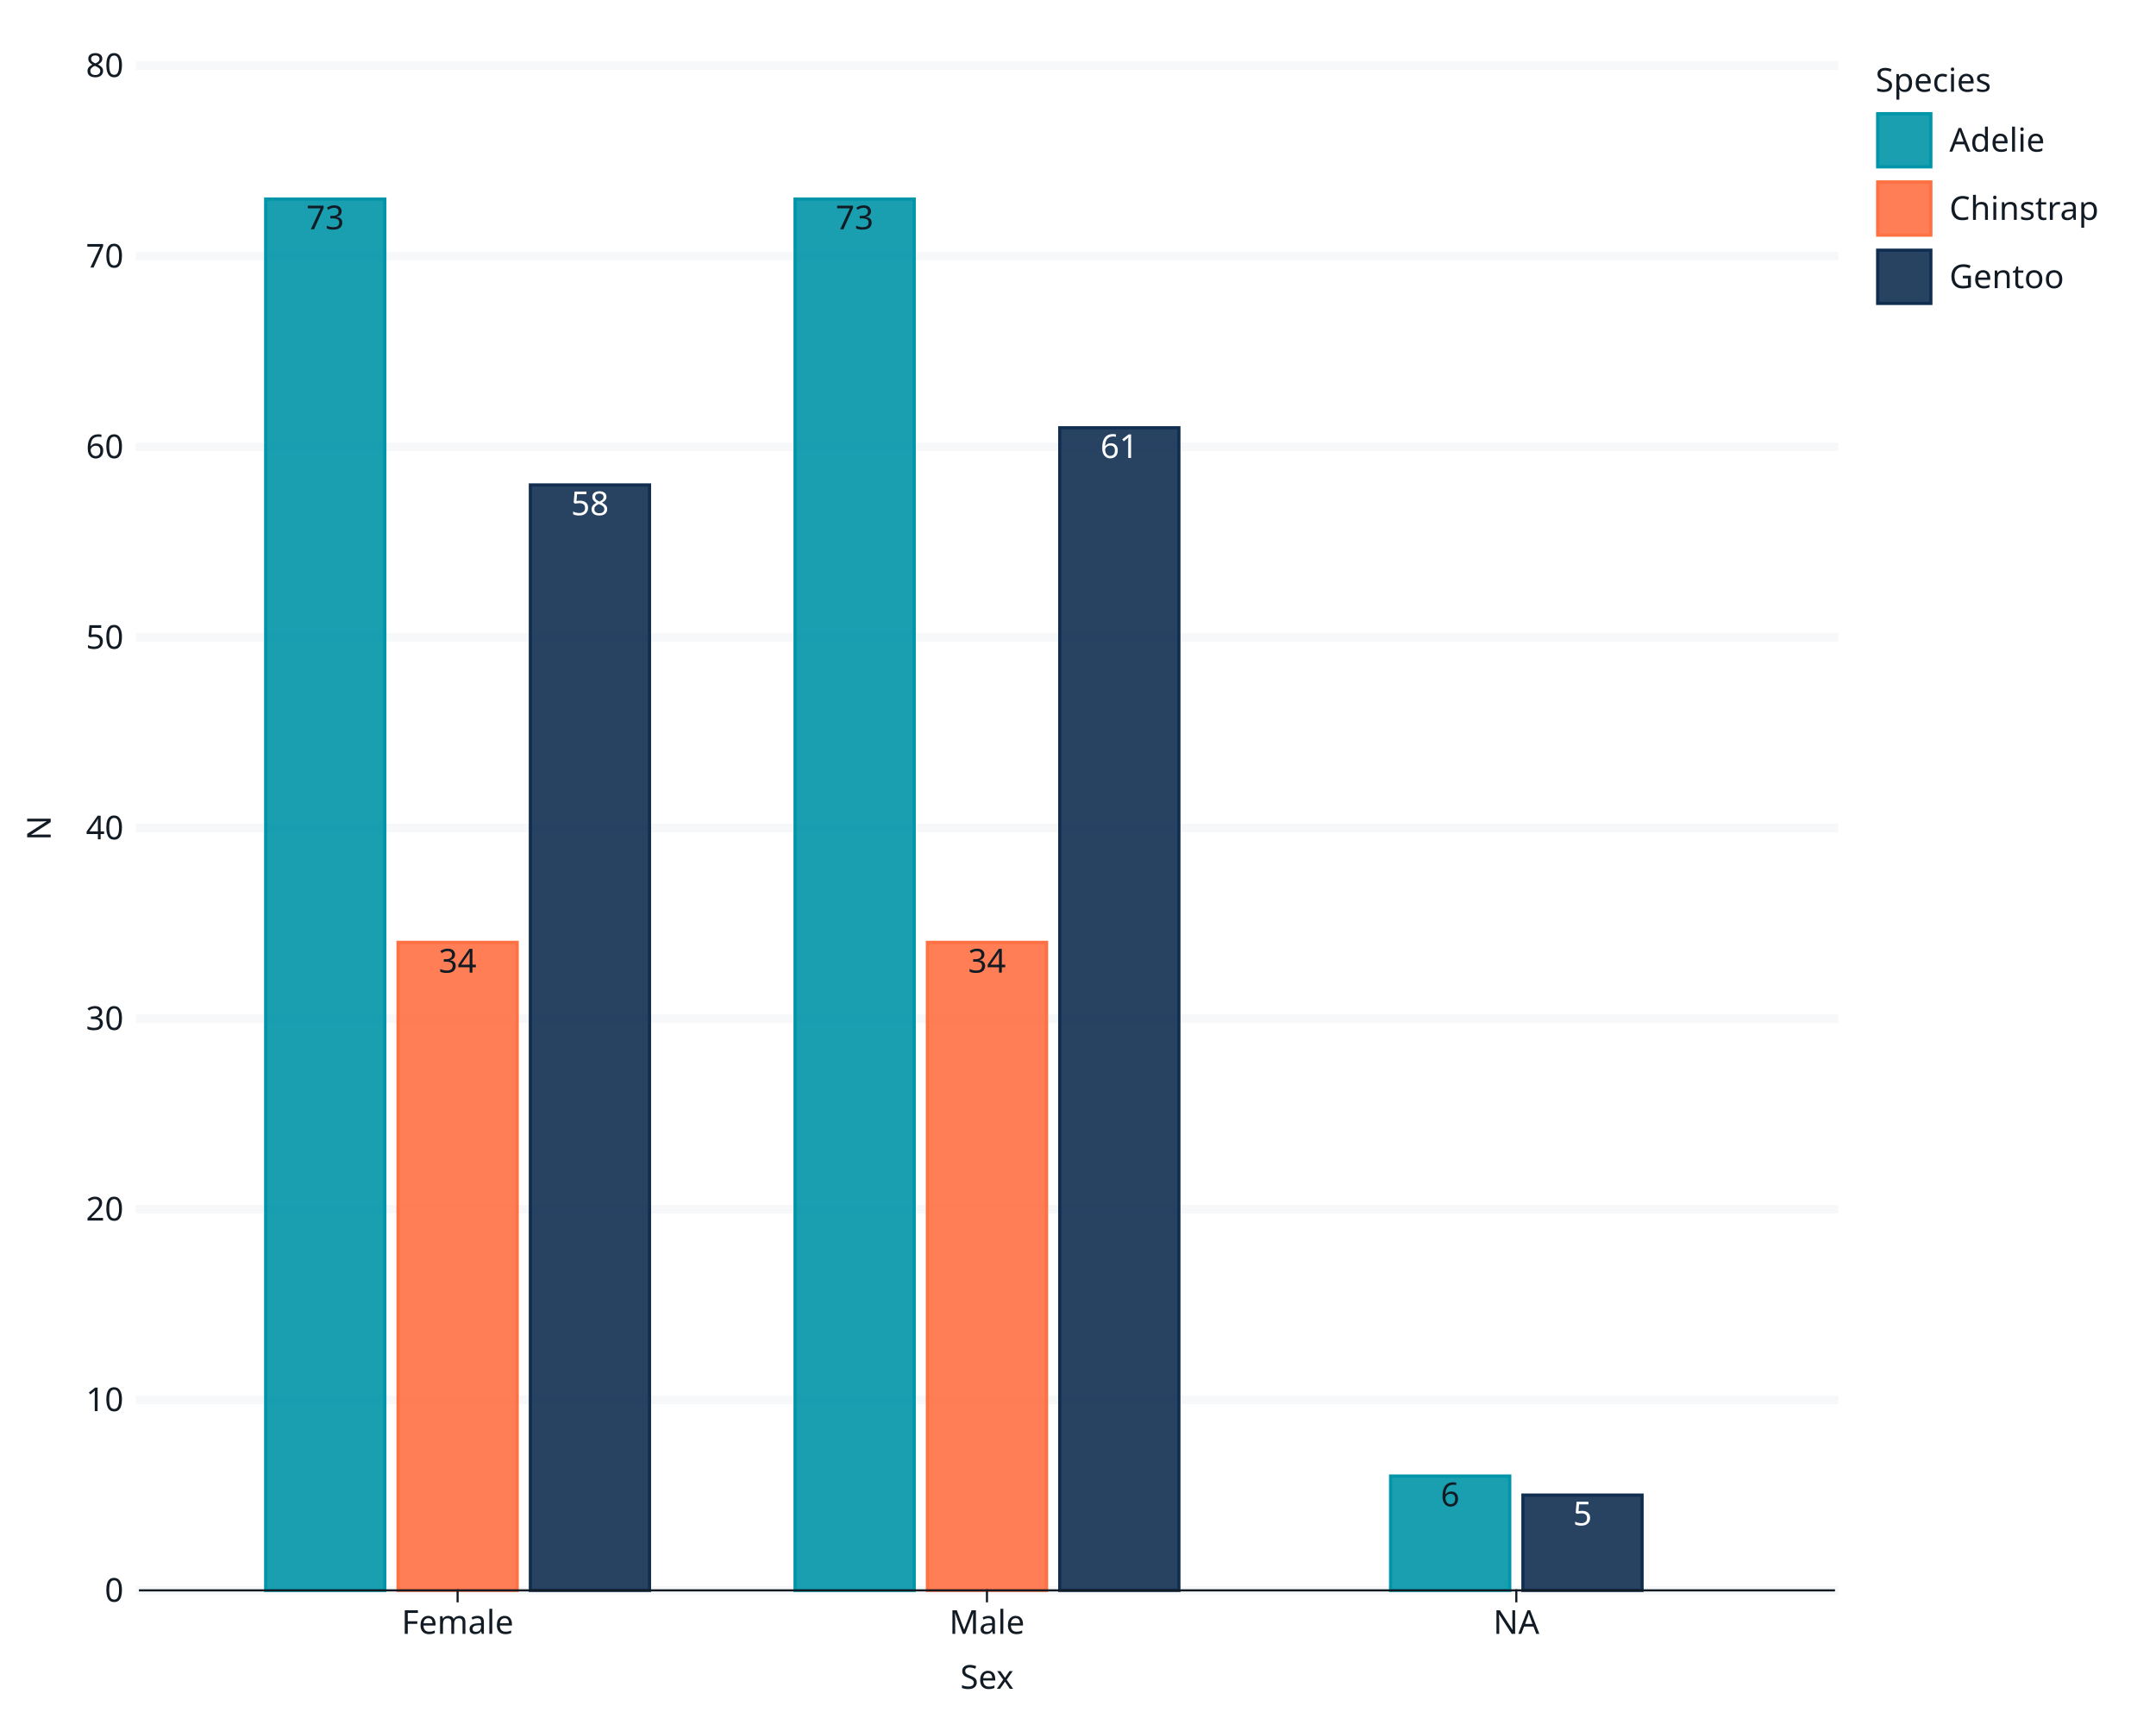
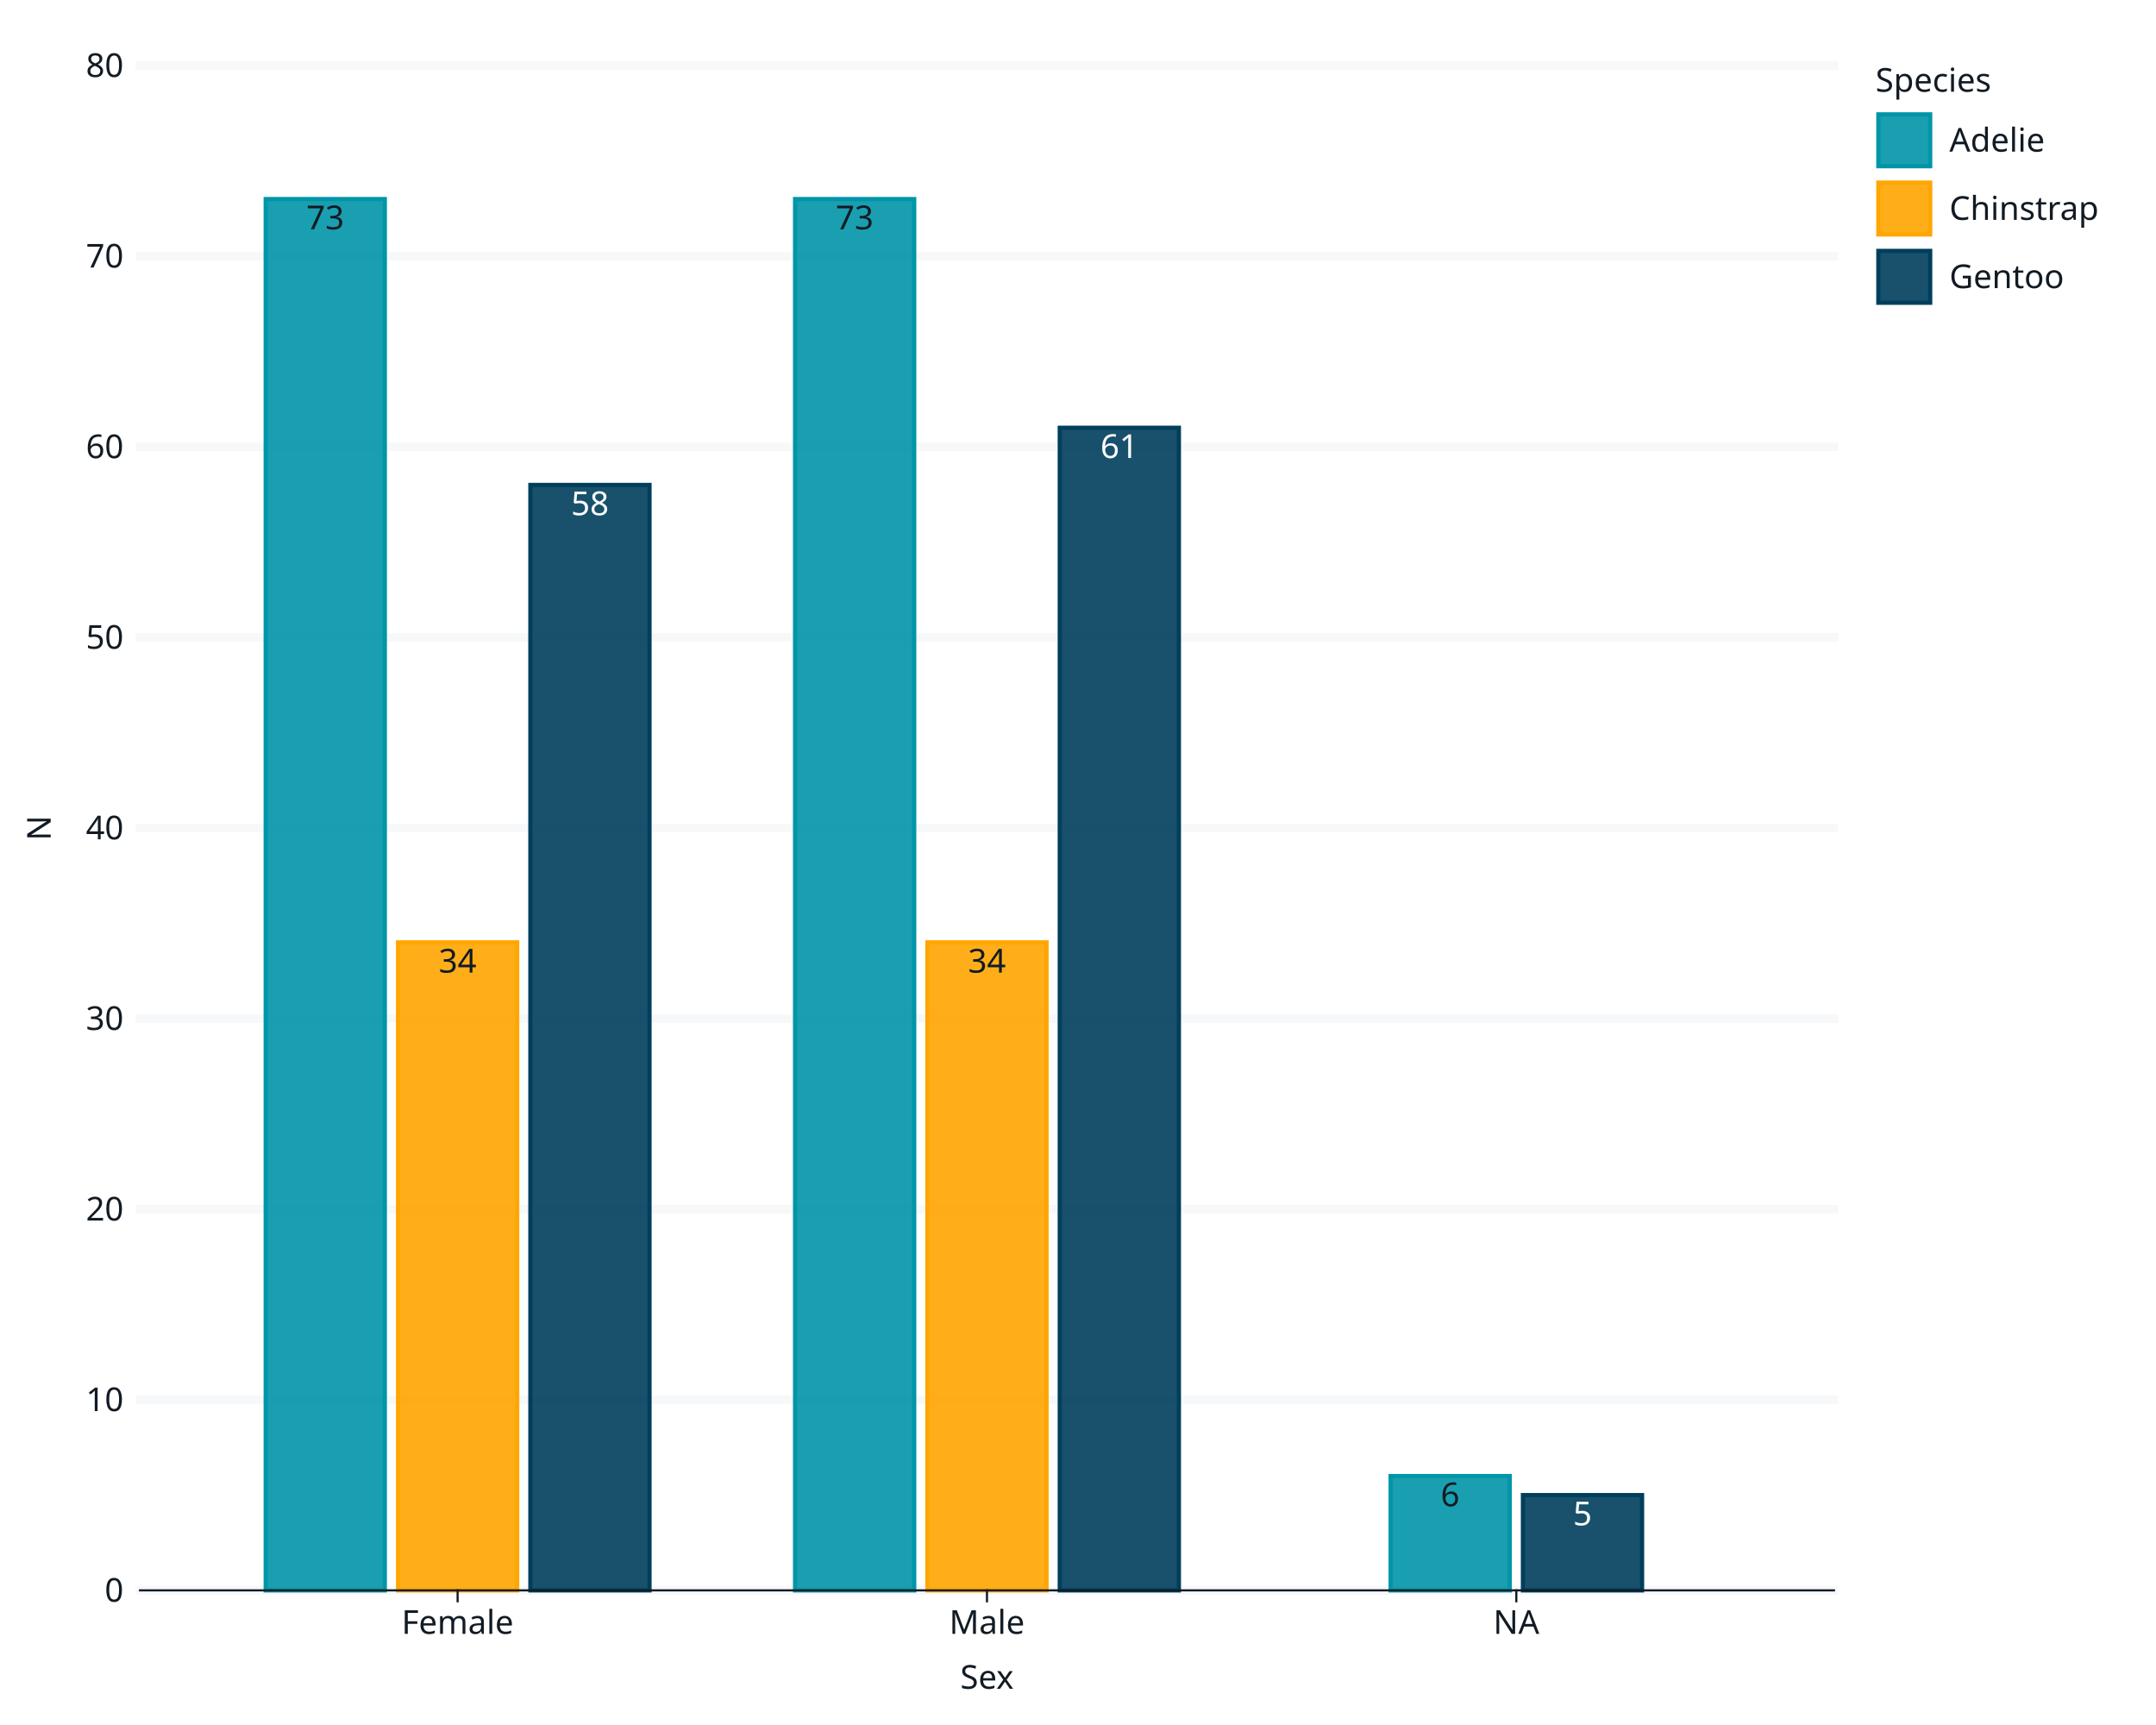
<svg xmlns="http://www.w3.org/2000/svg" class="svglite" data-engine-version="2.0" width="720.00pt" height="576.00pt" viewBox="0 0 720.00 576.00">
  <defs>
    <style type="text/css">
    .svglite line, .svglite polyline, .svglite polygon, .svglite path, .svglite rect, .svglite circle {
      fill: none;
      stroke: #000000;
      stroke-linecap: round;
      stroke-linejoin: round;
      stroke-miterlimit: 10.00;
    }
  </style>
  </defs>
  <rect width="100%" height="100%" style="stroke: none; fill: #FFFFFF;" />
  <defs>
    <clipPath id="cpMC4wMHw3MjAuMDB8MC4wMHw1NzYuMDA=">
      <rect x="0.00" y="0.00" width="720.00" height="576.00" />
    </clipPath>
  </defs>
  <g clip-path="url(#cpMC4wMHw3MjAuMDB8MC4wMHw1NzYuMDA=)">
    <rect x="0" y="0.00" width="720.00" height="576.00" style="stroke-width: 0.71; stroke: #FFFFFF; fill: #FFFFFF;" />
    <rect x="46.75" y="21.92" width="565.70" height="509.13" style="stroke-width: 0.71; stroke: #FFFFFF; fill: #FFFFFF;" />
    <polyline points="46.75,531.05 612.45,531.05 " style="stroke-width: 2.85; stroke: #F6F8FA; stroke-linecap: square;" />
    <polyline points="46.75,467.41 612.45,467.41 " style="stroke-width: 2.85; stroke: #F6F8FA; stroke-linecap: square;" />
    <polyline points="46.75,403.77 612.45,403.77 " style="stroke-width: 2.85; stroke: #F6F8FA; stroke-linecap: square;" />
    <polyline points="46.75,340.13 612.45,340.13 " style="stroke-width: 2.85; stroke: #F6F8FA; stroke-linecap: square;" />
    <polyline points="46.75,276.48 612.45,276.48 " style="stroke-width: 2.85; stroke: #F6F8FA; stroke-linecap: square;" />
    <polyline points="46.75,212.84 612.45,212.84 " style="stroke-width: 2.85; stroke: #F6F8FA; stroke-linecap: square;" />
    <polyline points="46.75,149.20 612.45,149.20 " style="stroke-width: 2.85; stroke: #F6F8FA; stroke-linecap: square;" />
    <polyline points="46.75,85.56 612.45,85.56 " style="stroke-width: 2.85; stroke: #F6F8FA; stroke-linecap: square;" />
    <polyline points="46.75,21.92 612.45,21.92 " style="stroke-width: 2.85; stroke: #F6F8FA; stroke-linecap: square;" />
-     <rect x="88.73" y="66.47" width="39.78" height="464.58" style="stroke-width: 1.07; stroke: #0095A8; stroke-linecap: butt; stroke-linejoin: miter; fill: #0095A8; fill-opacity: 0.90;" />
-     <rect x="132.93" y="314.67" width="39.78" height="216.38" style="stroke-width: 1.07; stroke: #FF7043; stroke-linecap: butt; stroke-linejoin: miter; fill: #FF7043; fill-opacity: 0.90;" />
-     <rect x="177.12" y="161.93" width="39.78" height="369.12" style="stroke-width: 1.07; stroke: #112E51; stroke-linecap: butt; stroke-linejoin: miter; fill: #112E51; fill-opacity: 0.90;" />
-     <rect x="265.52" y="66.47" width="39.78" height="464.58" style="stroke-width: 1.07; stroke: #0095A8; stroke-linecap: butt; stroke-linejoin: miter; fill: #0095A8; fill-opacity: 0.90;" />
-     <rect x="309.71" y="314.67" width="39.78" height="216.38" style="stroke-width: 1.07; stroke: #FF7043; stroke-linecap: butt; stroke-linejoin: miter; fill: #FF7043; fill-opacity: 0.90;" />
-     <rect x="353.91" y="142.84" width="39.78" height="388.21" style="stroke-width: 1.07; stroke: #112E51; stroke-linecap: butt; stroke-linejoin: miter; fill: #112E51; fill-opacity: 0.90;" />
-     <rect x="464.40" y="492.87" width="39.78" height="38.18" style="stroke-width: 1.07; stroke: #0095A8; stroke-linecap: butt; stroke-linejoin: miter; fill: #0095A8; fill-opacity: 0.90;" />
-     <rect x="508.59" y="499.23" width="39.78" height="31.82" style="stroke-width: 1.07; stroke: #112E51; stroke-linecap: butt; stroke-linejoin: miter; fill: #112E51; fill-opacity: 0.90;" />
+     <rect x="88.73" y="66.47" width="39.78" height="464.58" style="stroke-width: 1.41; stroke: #0095A8; stroke-linecap: butt; stroke-linejoin: miter; fill: #0095A8; fill-opacity: 0.90;" />
+     <rect x="132.93" y="314.67" width="39.78" height="216.38" style="stroke-width: 1.41; stroke: #FFA600; stroke-linecap: butt; stroke-linejoin: miter; fill: #FFA600; fill-opacity: 0.90;" />
+     <rect x="177.12" y="161.93" width="39.78" height="369.12" style="stroke-width: 1.41; stroke: #003F5C; stroke-linecap: butt; stroke-linejoin: miter; fill: #003F5C; fill-opacity: 0.90;" />
+     <rect x="265.52" y="66.47" width="39.78" height="464.58" style="stroke-width: 1.41; stroke: #0095A8; stroke-linecap: butt; stroke-linejoin: miter; fill: #0095A8; fill-opacity: 0.90;" />
+     <rect x="309.71" y="314.67" width="39.78" height="216.38" style="stroke-width: 1.41; stroke: #FFA600; stroke-linecap: butt; stroke-linejoin: miter; fill: #FFA600; fill-opacity: 0.90;" />
+     <rect x="353.91" y="142.84" width="39.78" height="388.21" style="stroke-width: 1.41; stroke: #003F5C; stroke-linecap: butt; stroke-linejoin: miter; fill: #003F5C; fill-opacity: 0.90;" />
+     <rect x="464.40" y="492.87" width="39.78" height="38.18" style="stroke-width: 1.41; stroke: #0095A8; stroke-linecap: butt; stroke-linejoin: miter; fill: #0095A8; fill-opacity: 0.90;" />
+     <rect x="508.59" y="499.23" width="39.78" height="31.82" style="stroke-width: 1.41; stroke: #003F5C; stroke-linecap: butt; stroke-linejoin: miter; fill: #003F5C; fill-opacity: 0.90;" />
    <text x="108.62" y="76.57" text-anchor="middle" style="font-size: 11.04px; fill: #121B24; font-family: sans;" textLength="12.28px" lengthAdjust="spacingAndGlyphs">73</text>
    <text x="152.82" y="324.77" text-anchor="middle" style="font-size: 11.04px; fill: #121B24; font-family: sans;" textLength="12.28px" lengthAdjust="spacingAndGlyphs">34</text>
    <text x="197.01" y="172.03" text-anchor="middle" style="font-size: 11.04px; fill: #FFFFFF; font-family: sans;" textLength="12.28px" lengthAdjust="spacingAndGlyphs">58</text>
    <text x="285.40" y="76.57" text-anchor="middle" style="font-size: 11.04px; fill: #121B24; font-family: sans;" textLength="12.28px" lengthAdjust="spacingAndGlyphs">73</text>
    <text x="329.60" y="324.77" text-anchor="middle" style="font-size: 11.04px; fill: #121B24; font-family: sans;" textLength="12.28px" lengthAdjust="spacingAndGlyphs">34</text>
    <text x="373.80" y="152.94" text-anchor="middle" style="font-size: 11.04px; fill: #FFFFFF; font-family: sans;" textLength="12.28px" lengthAdjust="spacingAndGlyphs">61</text>
    <text x="484.28" y="502.97" text-anchor="middle" style="font-size: 11.04px; fill: #121B24; font-family: sans;" textLength="6.14px" lengthAdjust="spacingAndGlyphs">6</text>
    <text x="528.48" y="509.33" text-anchor="middle" style="font-size: 11.04px; fill: #FFFFFF; font-family: sans;" textLength="6.14px" lengthAdjust="spacingAndGlyphs">5</text>
    <text x="41.27" y="534.84" text-anchor="end" style="font-size: 11.00px; fill: #121B24; font-family: sans;" textLength="6.12px" lengthAdjust="spacingAndGlyphs">0</text>
    <text x="41.27" y="471.19" text-anchor="end" style="font-size: 11.00px; fill: #121B24; font-family: sans;" textLength="12.24px" lengthAdjust="spacingAndGlyphs">10</text>
    <text x="41.27" y="407.55" text-anchor="end" style="font-size: 11.00px; fill: #121B24; font-family: sans;" textLength="12.24px" lengthAdjust="spacingAndGlyphs">20</text>
    <text x="41.27" y="343.91" text-anchor="end" style="font-size: 11.00px; fill: #121B24; font-family: sans;" textLength="12.24px" lengthAdjust="spacingAndGlyphs">30</text>
    <text x="41.27" y="280.27" text-anchor="end" style="font-size: 11.00px; fill: #121B24; font-family: sans;" textLength="12.24px" lengthAdjust="spacingAndGlyphs">40</text>
    <text x="41.27" y="216.63" text-anchor="end" style="font-size: 11.00px; fill: #121B24; font-family: sans;" textLength="12.24px" lengthAdjust="spacingAndGlyphs">50</text>
    <text x="41.27" y="152.99" text-anchor="end" style="font-size: 11.00px; fill: #121B24; font-family: sans;" textLength="12.24px" lengthAdjust="spacingAndGlyphs">60</text>
    <text x="41.27" y="89.34" text-anchor="end" style="font-size: 11.00px; fill: #121B24; font-family: sans;" textLength="12.24px" lengthAdjust="spacingAndGlyphs">70</text>
    <text x="41.27" y="25.70" text-anchor="end" style="font-size: 11.00px; fill: #121B24; font-family: sans;" textLength="12.24px" lengthAdjust="spacingAndGlyphs">80</text>
    <polyline points="46.75,531.05 612.45,531.05 " style="stroke-width: 0.71; stroke: #121B24; stroke-linecap: square;" />
    <polyline points="152.82,534.70 152.82,531.05 " style="stroke-width: 0.71; stroke: #121B24; stroke-linecap: square;" />
    <polyline points="329.60,534.70 329.60,531.05 " style="stroke-width: 0.71; stroke: #121B24; stroke-linecap: square;" />
    <polyline points="506.38,534.70 506.38,531.05 " style="stroke-width: 0.71; stroke: #121B24; stroke-linecap: square;" />
    <text x="152.82" y="545.56" text-anchor="middle" style="font-size: 11.00px; fill: #121B24; font-family: sans;" textLength="36.68px" lengthAdjust="spacingAndGlyphs">Female</text>
    <text x="329.60" y="545.56" text-anchor="middle" style="font-size: 11.00px; fill: #121B24; font-family: sans;" textLength="23.85px" lengthAdjust="spacingAndGlyphs">Male</text>
    <text x="506.38" y="545.56" text-anchor="middle" style="font-size: 11.00px; fill: #121B24; font-family: sans;" textLength="15.29px" lengthAdjust="spacingAndGlyphs">NA</text>
    <text x="329.60" y="563.90" text-anchor="middle" style="font-size: 11.00px; fill: #121B24; font-family: sans;" textLength="18.96px" lengthAdjust="spacingAndGlyphs">Sex</text>
    <text transform="translate(16.93,276.48) rotate(-90)" text-anchor="middle" style="font-size: 11.00px; fill: #121B24; font-family: sans;" textLength="7.95px" lengthAdjust="spacingAndGlyphs">N</text>
    <rect x="618.12" y="21.92" width="79.96" height="88.32" style="stroke-width: 0.71; stroke: none; fill: #FFFFFF;" />
    <text x="626.34" y="30.63" style="font-size: 11.00px; fill: #121B24; font-family: sans;" textLength="39.14px" lengthAdjust="spacingAndGlyphs">Species</text>
    <rect x="626.34" y="37.25" width="19.18" height="19.18" style="stroke-width: 0.71; stroke: #FFFFFF; fill: #FFFFFF;" />
-     <rect x="627.05" y="37.96" width="17.76" height="17.76" style="stroke-width: 1.07; stroke: #0095A8; stroke-linecap: butt; stroke-linejoin: miter; fill: #0095A8; fill-opacity: 0.90;" />
+     <rect x="627.28" y="38.19" width="17.31" height="17.31" style="stroke-width: 1.41; stroke: #0095A8; stroke-linecap: butt; stroke-linejoin: miter; fill: #0095A8; fill-opacity: 0.90;" />
    <rect x="626.34" y="60.05" width="19.18" height="19.18" style="stroke-width: 0.71; stroke: #FFFFFF; fill: #FFFFFF;" />
-     <rect x="627.05" y="60.75" width="17.76" height="17.76" style="stroke-width: 1.07; stroke: #FF7043; stroke-linecap: butt; stroke-linejoin: miter; fill: #FF7043; fill-opacity: 0.90;" />
+     <rect x="627.28" y="60.98" width="17.31" height="17.31" style="stroke-width: 1.41; stroke: #FFA600; stroke-linecap: butt; stroke-linejoin: miter; fill: #FFA600; fill-opacity: 0.90;" />
    <rect x="626.34" y="82.84" width="19.18" height="19.18" style="stroke-width: 0.71; stroke: #FFFFFF; fill: #FFFFFF;" />
-     <rect x="627.05" y="83.55" width="17.76" height="17.76" style="stroke-width: 1.07; stroke: #112E51; stroke-linecap: butt; stroke-linejoin: miter; fill: #112E51; fill-opacity: 0.90;" />
+     <rect x="627.28" y="83.78" width="17.31" height="17.31" style="stroke-width: 1.41; stroke: #003F5C; stroke-linecap: butt; stroke-linejoin: miter; fill: #003F5C; fill-opacity: 0.90;" />
    <text x="651.00" y="50.63" style="font-size: 11.00px; fill: #121B24; font-family: sans;" textLength="30.58px" lengthAdjust="spacingAndGlyphs">Adelie</text>
    <text x="651.00" y="73.42" style="font-size: 11.00px; fill: #121B24; font-family: sans;" textLength="47.08px" lengthAdjust="spacingAndGlyphs">Chinstrap</text>
    <text x="651.00" y="96.21" style="font-size: 11.00px; fill: #121B24; font-family: sans;" textLength="36.09px" lengthAdjust="spacingAndGlyphs">Gentoo</text>
  </g>
</svg>
